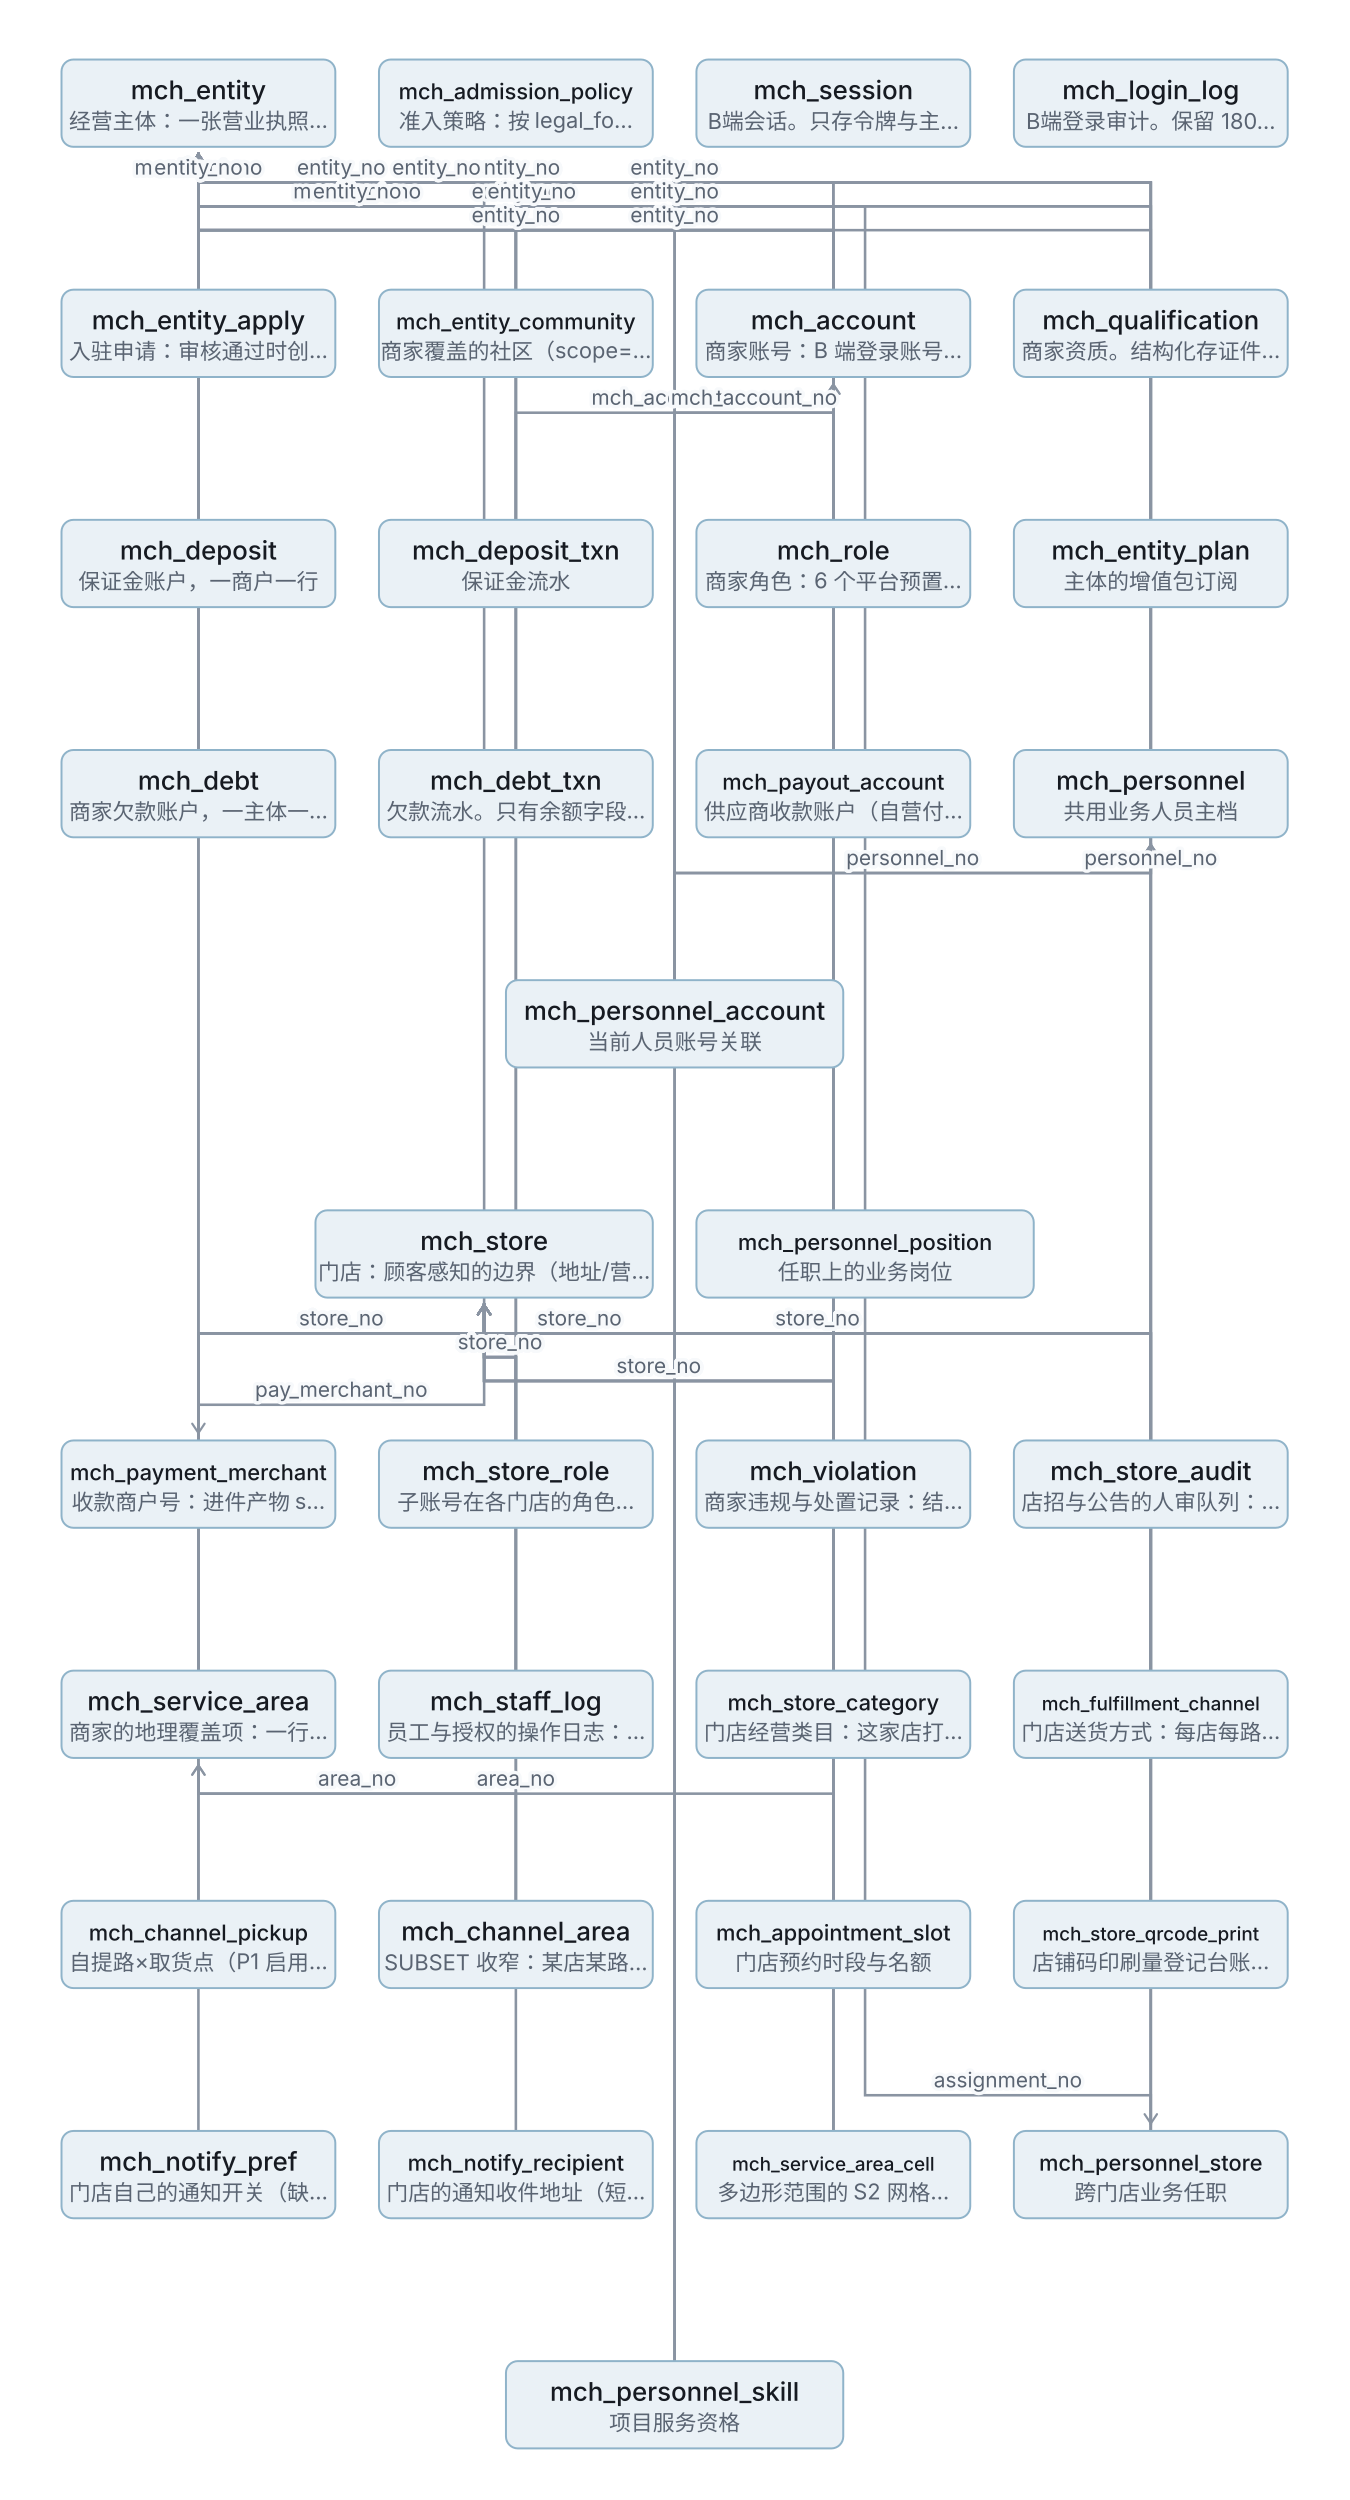
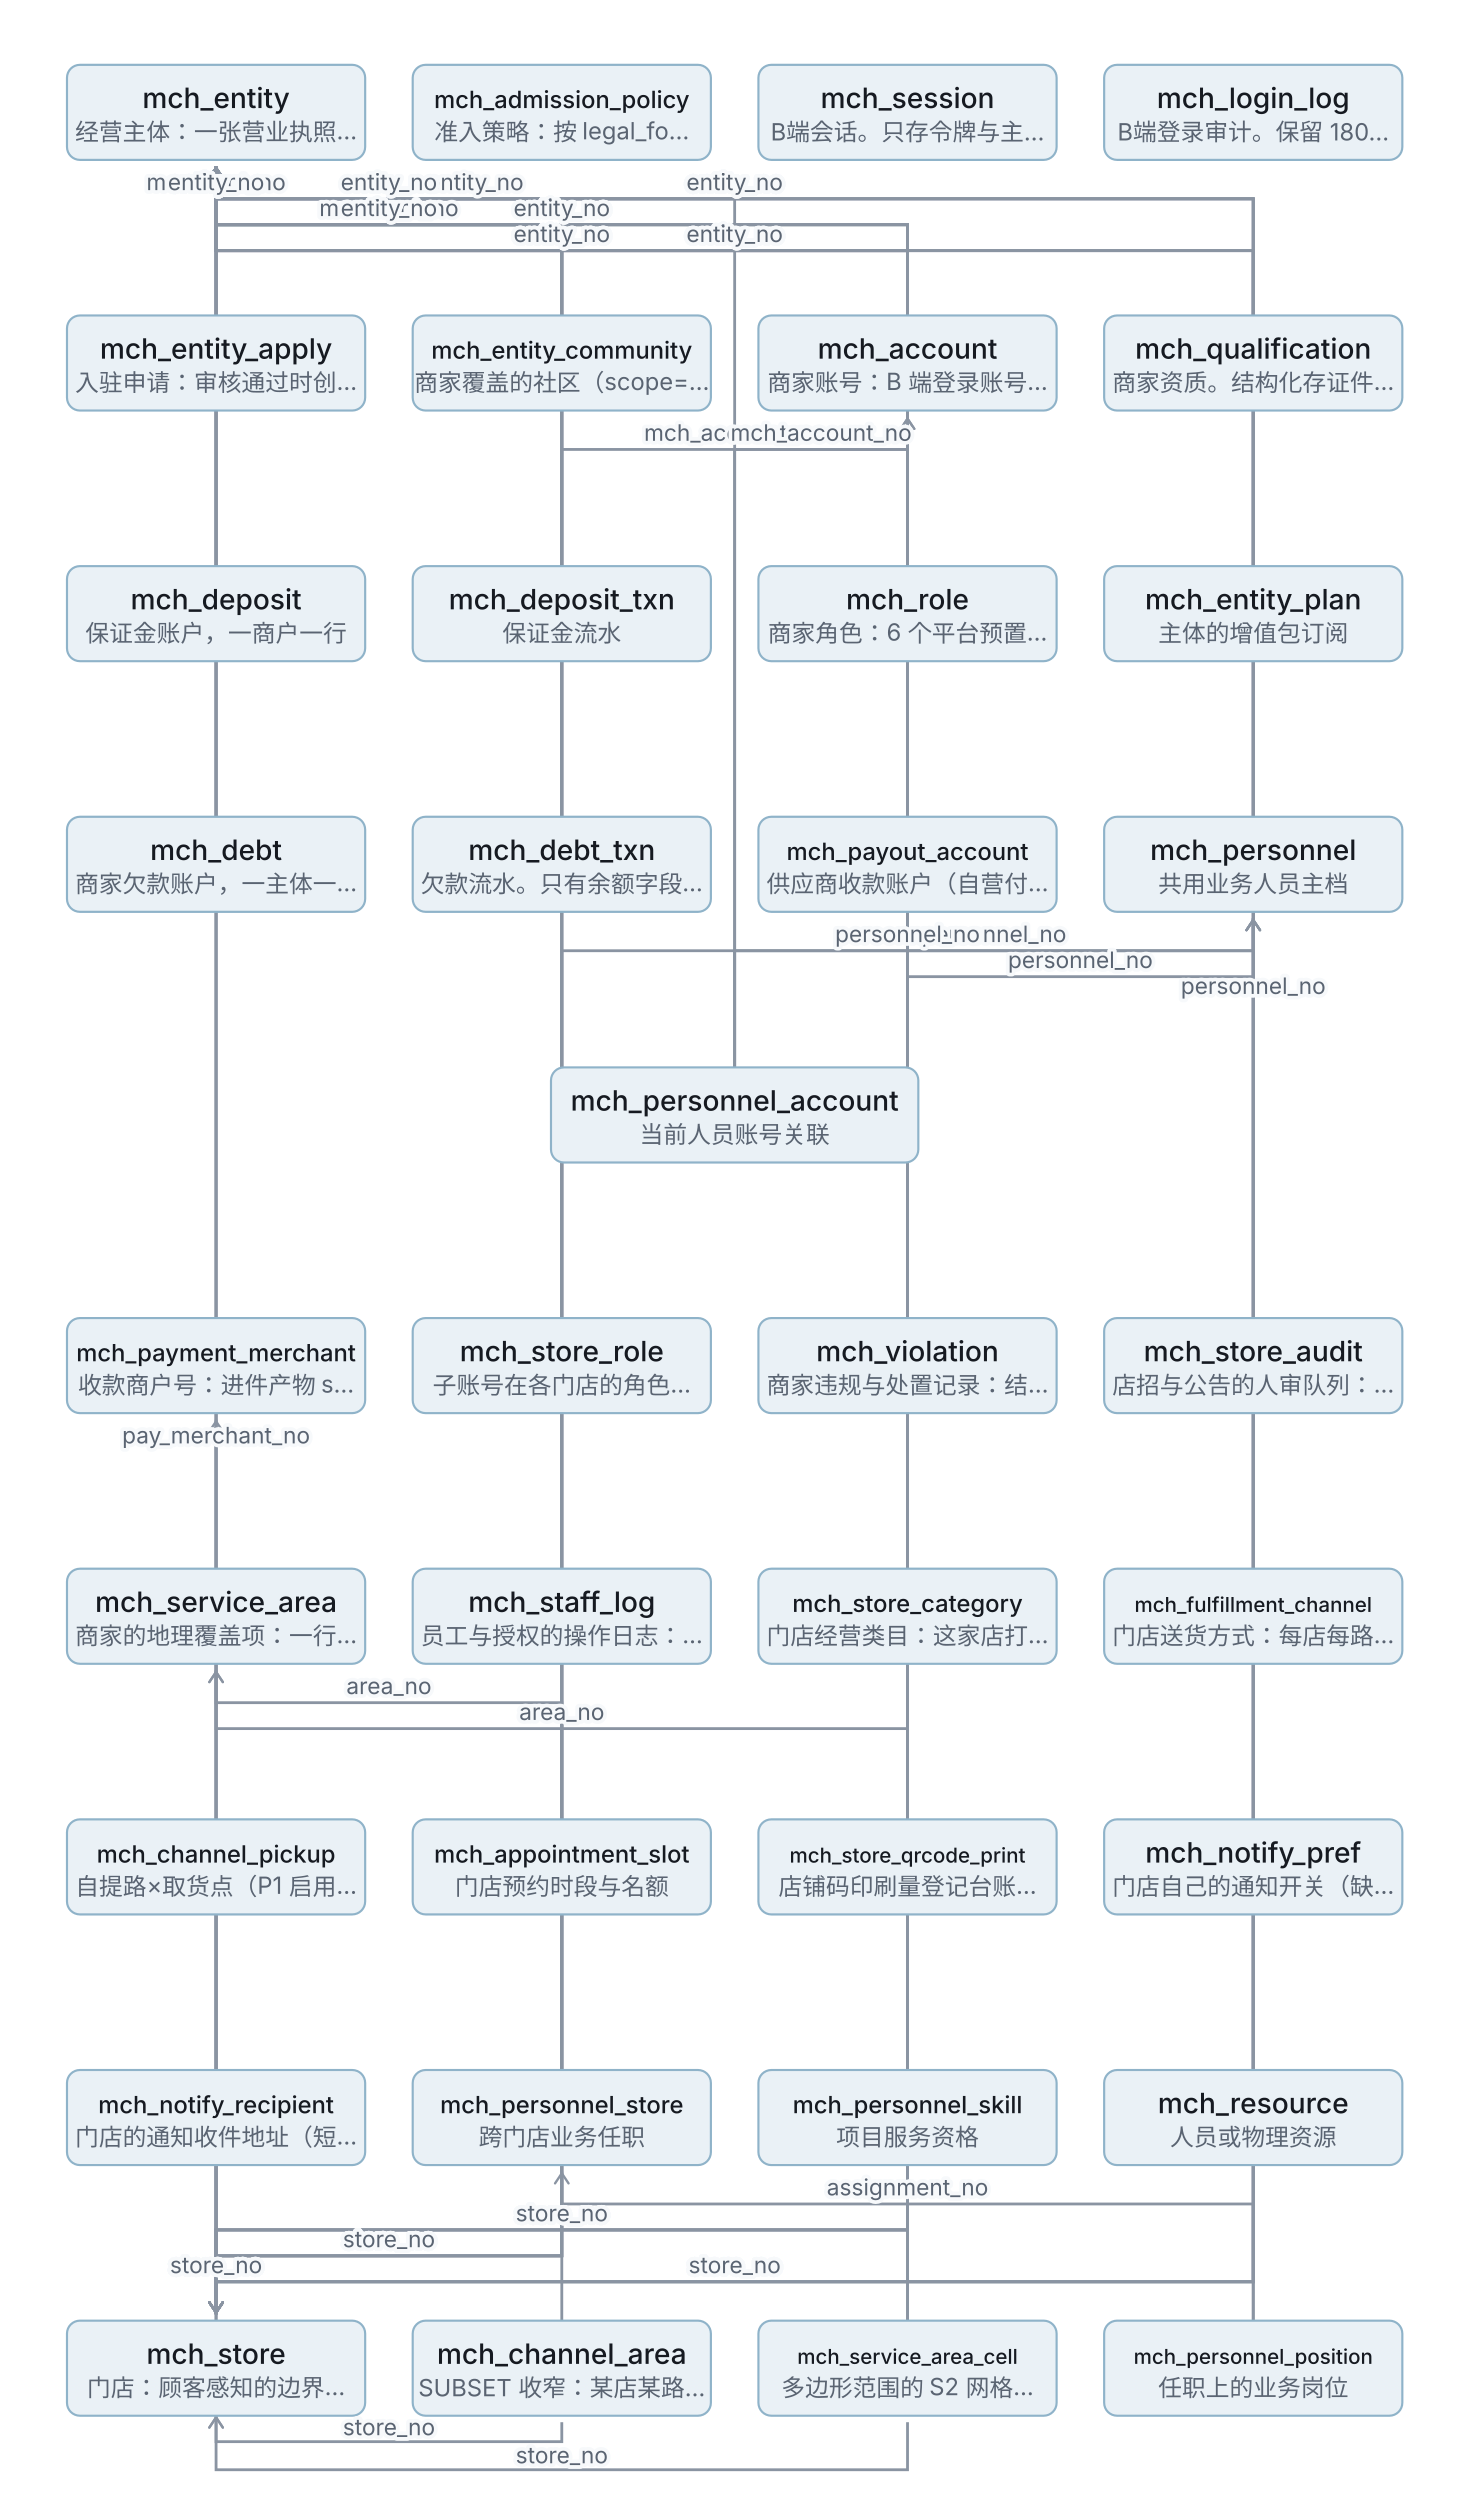
- <svg xmlns="http://www.w3.org/2000/svg" width="680" height="1260" viewBox="0 0 680 1260" role="img" font-family="system-ui,-apple-system,'PingFang SC',sans-serif">
+ <svg xmlns="http://www.w3.org/2000/svg" width="680" height="1157" viewBox="0 0 680 1157" role="img" font-family="system-ui,-apple-system,'PingFang SC',sans-serif">
  <defs>
    <marker id="a" viewBox="0 0 10 10" refX="9" refY="5" markerWidth="6" markerHeight="6" orient="auto-start-reverse">
      <path d="M2 1L8 5L2 9" fill="none" stroke="#8A94A2" stroke-width="1.4" stroke-linecap="round" />
    </marker>
    <style>.n{font-weight:500;fill:#161A21}.s{font-size:11px;fill:#5A6472}
.l{font-size:10.5px;fill:#5A6472;paint-order:stroke;stroke:#F7F9FB;stroke-width:3.5;stroke-linejoin:round}.b{font-size:11px;fill:#5A6472;letter-spacing:.1em}
.ar{stroke:#8A94A2;stroke-width:1.3;fill:none}</style>
  </defs>
  <path class="ar" d="M100 146 L100 92 L100 92 L100 77" marker-end="url(#a)" />
  <path class="ar" d="M260 146 L260 104 L100 104 L100 77" marker-end="url(#a)" />
-   <path class="ar" d="M100 726 L100 92 L100 92 L100 77" marker-end="url(#a)" />
-   <path class="ar" d="M100 726 L100 672 L244 672 L244 657" marker-end="url(#a)" />
+   <path class="ar" d="M100 610 L100 92 L100 92 L100 77" marker-end="url(#a)" />
+   <path class="ar" d="M100 654 L100 1056 L100 1056 L100 1071" marker-end="url(#a)" />
  <path class="ar" d="M420 146 L420 116 L100 116 L100 77" marker-end="url(#a)" />
-   <path class="ar" d="M260 726 L260 208 L420 208 L420 193" marker-end="url(#a)" />
-   <path class="ar" d="M260 726 L260 684 L244 684 L244 657" marker-end="url(#a)" />
-   <path class="ar" d="M244 610 L244 92 L100 92 L100 77" marker-end="url(#a)" />
-   <path class="ar" d="M244 654 L244 708 L100 708 L100 723" marker-end="url(#a)" />
-   <path class="ar" d="M420 726 L420 104 L100 104 L100 77" marker-end="url(#a)" />
-   <path class="ar" d="M420 726 L420 696 L244 696 L244 657" marker-end="url(#a)" />
-   <path class="ar" d="M580 726 L580 116 L100 116 L100 77" marker-end="url(#a)" />
-   <path class="ar" d="M580 726 L580 672 L244 672 L244 657" marker-end="url(#a)" />
+   <path class="ar" d="M260 610 L260 208 L420 208 L420 193" marker-end="url(#a)" />
+   <path class="ar" d="M260 654 L260 1044 L100 1044 L100 1071" marker-end="url(#a)" />
+   <path class="ar" d="M100 1074 L100 92 L100 92 L100 77" marker-end="url(#a)" />
+   <path class="ar" d="M100 1074 L100 672 L100 672 L100 657" marker-end="url(#a)" />
+   <path class="ar" d="M420 610 L420 104 L100 104 L100 77" marker-end="url(#a)" />
+   <path class="ar" d="M420 654 L420 1032 L100 1032 L100 1071" marker-end="url(#a)" />
+   <path class="ar" d="M580 610 L580 116 L100 116 L100 77" marker-end="url(#a)" />
+   <path class="ar" d="M580 654 L580 1056 L100 1056 L100 1071" marker-end="url(#a)" />
  <path class="ar" d="M580 146 L580 92 L100 92 L100 77" marker-end="url(#a)" />
  <path class="ar" d="M100 262 L100 92 L100 92 L100 77" marker-end="url(#a)" />
  <path class="ar" d="M260 262 L260 104 L100 104 L100 77" marker-end="url(#a)" />
-   <path class="ar" d="M100 842 L100 92 L100 92 L100 77" marker-end="url(#a)" />
-   <path class="ar" d="M100 842 L100 672 L244 672 L244 657" marker-end="url(#a)" />
-   <path class="ar" d="M260 842 L260 104 L100 104 L100 77" marker-end="url(#a)" />
-   <path class="ar" d="M260 842 L260 684 L244 684 L244 657" marker-end="url(#a)" />
+   <path class="ar" d="M100 726 L100 92 L100 92 L100 77" marker-end="url(#a)" />
+   <path class="ar" d="M100 770 L100 1056 L100 1056 L100 1071" marker-end="url(#a)" />
+   <path class="ar" d="M260 726 L260 104 L100 104 L100 77" marker-end="url(#a)" />
+   <path class="ar" d="M260 770 L260 1044 L100 1044 L100 1071" marker-end="url(#a)" />
  <path class="ar" d="M420 262 L420 116 L100 116 L100 77" marker-end="url(#a)" />
  <path class="ar" d="M580 262 L580 92 L100 92 L100 77" marker-end="url(#a)" />
-   <path class="ar" d="M420 842 L420 696 L244 696 L244 657" marker-end="url(#a)" />
-   <path class="ar" d="M420 842 L420 116 L100 116 L100 77" marker-end="url(#a)" />
-   <path class="ar" d="M580 842 L580 672 L244 672 L244 657" marker-end="url(#a)" />
-   <path class="ar" d="M580 842 L580 92 L100 92 L100 77" marker-end="url(#a)" />
-   <path class="ar" d="M100 958 L100 672 L244 672 L244 657" marker-end="url(#a)" />
-   <path class="ar" d="M260 958 L260 684 L244 684 L244 657" marker-end="url(#a)" />
-   <path class="ar" d="M260 958 L260 904 L100 904 L100 889" marker-end="url(#a)" />
-   <path class="ar" d="M420 958 L420 92 L100 92 L100 77" marker-end="url(#a)" />
-   <path class="ar" d="M420 958 L420 696 L244 696 L244 657" marker-end="url(#a)" />
+   <path class="ar" d="M420 770 L420 1032 L100 1032 L100 1071" marker-end="url(#a)" />
+   <path class="ar" d="M420 726 L420 116 L100 116 L100 77" marker-end="url(#a)" />
+   <path class="ar" d="M580 770 L580 1056 L100 1056 L100 1071" marker-end="url(#a)" />
+   <path class="ar" d="M580 726 L580 92 L100 92 L100 77" marker-end="url(#a)" />
+   <path class="ar" d="M100 886 L100 1056 L100 1056 L100 1071" marker-end="url(#a)" />
+   <path class="ar" d="M100 1118 L100 1130 L260 1130 L260 1121" marker-start="url(#a)" />
+   <path class="ar" d="M260 1074 L260 788 L100 788 L100 773" marker-end="url(#a)" />
+   <path class="ar" d="M260 842 L260 92 L100 92 L100 77" marker-end="url(#a)" />
+   <path class="ar" d="M260 886 L260 1044 L100 1044 L100 1071" marker-end="url(#a)" />
  <path class="ar" d="M100 378 L100 92 L100 92 L100 77" marker-end="url(#a)" />
  <path class="ar" d="M260 378 L260 104 L100 104 L100 77" marker-end="url(#a)" />
-   <path class="ar" d="M580 958 L580 104 L100 104 L100 77" marker-end="url(#a)" />
-   <path class="ar" d="M580 958 L580 672 L244 672 L244 657" marker-end="url(#a)" />
+   <path class="ar" d="M420 842 L420 104 L100 104 L100 77" marker-end="url(#a)" />
+   <path class="ar" d="M420 886 L420 1032 L100 1032 L100 1071" marker-end="url(#a)" />
  <path class="ar" d="M420 378 L420 116 L100 116 L100 77" marker-end="url(#a)" />
-   <path class="ar" d="M100 1074 L100 672 L244 672 L244 657" marker-end="url(#a)" />
-   <path class="ar" d="M260 1074 L260 684 L244 684 L244 657" marker-end="url(#a)" />
-   <path class="ar" d="M420 1074 L420 904 L100 904 L100 889" marker-end="url(#a)" />
-   <path class="ar" d="M420 1074 L420 92 L100 92 L100 77" marker-end="url(#a)" />
-   <path class="ar" d="M420 1074 L420 696 L244 696 L244 657" marker-end="url(#a)" />
+   <path class="ar" d="M580 886 L580 1056 L100 1056 L100 1071" marker-end="url(#a)" />
+   <path class="ar" d="M100 1002 L100 1056 L100 1056 L100 1071" marker-end="url(#a)" />
+   <path class="ar" d="M420 1074 L420 800 L100 800 L100 773" marker-end="url(#a)" />
+   <path class="ar" d="M420 1074 L420 104 L100 104 L100 77" marker-end="url(#a)" />
+   <path class="ar" d="M100 1118 L100 1143 L420 1143 L420 1121" marker-start="url(#a)" />
  <path class="ar" d="M580 378 L580 92 L100 92 L100 77" marker-end="url(#a)" />
  <path class="ar" d="M340 494 L340 92 L100 92 L100 77" marker-end="url(#a)" />
  <path class="ar" d="M340 494 L340 440 L580 440 L580 425" marker-end="url(#a)" />
  <path class="ar" d="M340 494 L340 208 L420 208 L420 193" marker-end="url(#a)" />
-   <path class="ar" d="M580 1074 L580 104 L100 104 L100 77" marker-end="url(#a)" />
-   <path class="ar" d="M580 1074 L580 440 L580 440 L580 425" marker-end="url(#a)" />
-   <path class="ar" d="M580 1074 L580 672 L244 672 L244 657" marker-end="url(#a)" />
-   <path class="ar" d="M436 610 L436 104 L100 104 L100 77" marker-end="url(#a)" />
-   <path class="ar" d="M436 654 L436 1056 L580 1056 L580 1071" marker-end="url(#a)" />
-   <path class="ar" d="M340 1190 L340 92 L100 92 L100 77" marker-end="url(#a)" />
-   <path class="ar" d="M340 1190 L340 440 L580 440 L580 425" marker-end="url(#a)" />
-   <path class="ar" d="M340 1190 L340 672 L244 672 L244 657" marker-end="url(#a)" />
+   <path class="ar" d="M260 958 L260 92 L100 92 L100 77" marker-end="url(#a)" />
+   <path class="ar" d="M260 958 L260 440 L580 440 L580 425" marker-end="url(#a)" />
+   <path class="ar" d="M260 1002 L260 1044 L100 1044 L100 1071" marker-end="url(#a)" />
+   <path class="ar" d="M580 1074 L580 116 L100 116 L100 77" marker-end="url(#a)" />
+   <path class="ar" d="M580 1074 L580 1020 L260 1020 L260 1005" marker-end="url(#a)" />
+   <path class="ar" d="M420 958 L420 104 L100 104 L100 77" marker-end="url(#a)" />
+   <path class="ar" d="M420 958 L420 452 L580 452 L580 425" marker-end="url(#a)" />
+   <path class="ar" d="M420 1002 L420 1032 L100 1032 L100 1071" marker-end="url(#a)" />
+   <path class="ar" d="M580 958 L580 116 L100 116 L100 77" marker-end="url(#a)" />
+   <path class="ar" d="M580 1002 L580 1056 L100 1056 L100 1071" marker-end="url(#a)" />
+   <path class="ar" d="M580 958 L580 464 L580 464 L580 425" marker-end="url(#a)" />
  <rect x="31" y="30" width="138" height="44" rx="6" fill="#EAF1F6" stroke="#8FB3C9" />
  <text class="n" x="100" y="50" text-anchor="middle" font-size="13">mch_entity</text>
  <text class="s" x="100" y="65" text-anchor="middle">经营主体：一张营业执照…</text>
  <rect x="191" y="30" width="138" height="44" rx="6" fill="#EAF1F6" stroke="#8FB3C9" />
  <text class="n" x="260" y="50" text-anchor="middle" font-size="11">mch_admission_policy</text>
  <text class="s" x="260" y="65" text-anchor="middle">准入策略：按 legal_fo…</text>
  <rect x="351" y="30" width="138" height="44" rx="6" fill="#EAF1F6" stroke="#8FB3C9" />
  <text class="n" x="420" y="50" text-anchor="middle" font-size="13">mch_session</text>
  <text class="s" x="420" y="65" text-anchor="middle">B端会话。只存令牌与主…</text>
  <rect x="511" y="30" width="138" height="44" rx="6" fill="#EAF1F6" stroke="#8FB3C9" />
  <text class="n" x="580" y="50" text-anchor="middle" font-size="13">mch_login_log</text>
  <text class="s" x="580" y="65" text-anchor="middle">B端登录审计。保留 180…</text>
  <rect x="31" y="146" width="138" height="44" rx="6" fill="#EAF1F6" stroke="#8FB3C9" />
  <text class="n" x="100" y="166" text-anchor="middle" font-size="13">mch_entity_apply</text>
  <text class="s" x="100" y="181" text-anchor="middle">入驻申请：审核通过时创…</text>
  <rect x="191" y="146" width="138" height="44" rx="6" fill="#EAF1F6" stroke="#8FB3C9" />
  <text class="n" x="260" y="166" text-anchor="middle" font-size="11">mch_entity_community</text>
  <text class="s" x="260" y="181" text-anchor="middle">商家覆盖的社区（scope=…</text>
  <rect x="351" y="146" width="138" height="44" rx="6" fill="#EAF1F6" stroke="#8FB3C9" />
  <text class="n" x="420" y="166" text-anchor="middle" font-size="13">mch_account</text>
  <text class="s" x="420" y="181" text-anchor="middle">商家账号：B 端登录账号…</text>
  <rect x="511" y="146" width="138" height="44" rx="6" fill="#EAF1F6" stroke="#8FB3C9" />
  <text class="n" x="580" y="166" text-anchor="middle" font-size="13">mch_qualification</text>
  <text class="s" x="580" y="181" text-anchor="middle">商家资质。结构化存证件…</text>
  <rect x="31" y="262" width="138" height="44" rx="6" fill="#EAF1F6" stroke="#8FB3C9" />
  <text class="n" x="100" y="282" text-anchor="middle" font-size="13">mch_deposit</text>
  <text class="s" x="100" y="297" text-anchor="middle">保证金账户，一商户一行</text>
  <rect x="191" y="262" width="138" height="44" rx="6" fill="#EAF1F6" stroke="#8FB3C9" />
  <text class="n" x="260" y="282" text-anchor="middle" font-size="13">mch_deposit_txn</text>
  <text class="s" x="260" y="297" text-anchor="middle">保证金流水</text>
  <rect x="351" y="262" width="138" height="44" rx="6" fill="#EAF1F6" stroke="#8FB3C9" />
  <text class="n" x="420" y="282" text-anchor="middle" font-size="13">mch_role</text>
  <text class="s" x="420" y="297" text-anchor="middle">商家角色：6 个平台预置…</text>
  <rect x="511" y="262" width="138" height="44" rx="6" fill="#EAF1F6" stroke="#8FB3C9" />
  <text class="n" x="580" y="282" text-anchor="middle" font-size="13">mch_entity_plan</text>
  <text class="s" x="580" y="297" text-anchor="middle">主体的增值包订阅</text>
  <rect x="31" y="378" width="138" height="44" rx="6" fill="#EAF1F6" stroke="#8FB3C9" />
  <text class="n" x="100" y="398" text-anchor="middle" font-size="13">mch_debt</text>
  <text class="s" x="100" y="413" text-anchor="middle">商家欠款账户，一主体一…</text>
  <rect x="191" y="378" width="138" height="44" rx="6" fill="#EAF1F6" stroke="#8FB3C9" />
  <text class="n" x="260" y="398" text-anchor="middle" font-size="13">mch_debt_txn</text>
  <text class="s" x="260" y="413" text-anchor="middle">欠款流水。只有余额字段…</text>
  <rect x="351" y="378" width="138" height="44" rx="6" fill="#EAF1F6" stroke="#8FB3C9" />
  <text class="n" x="420" y="398" text-anchor="middle" font-size="11">mch_payout_account</text>
  <text class="s" x="420" y="413" text-anchor="middle">供应商收款账户（自营付…</text>
  <rect x="511" y="378" width="138" height="44" rx="6" fill="#EAF1F6" stroke="#8FB3C9" />
  <text class="n" x="580" y="398" text-anchor="middle" font-size="13">mch_personnel</text>
  <text class="s" x="580" y="413" text-anchor="middle">共用业务人员主档</text>
  <rect x="255" y="494" width="170" height="44" rx="6" fill="#EAF1F6" stroke="#8FB3C9" />
  <text class="n" x="340" y="514" text-anchor="middle" font-size="13">mch_personnel_account</text>
  <text class="s" x="340" y="529" text-anchor="middle">当前人员账号关联</text>
-   <rect x="159" y="610" width="170" height="44" rx="6" fill="#EAF1F6" stroke="#8FB3C9" />
-   <text class="n" x="244" y="630" text-anchor="middle" font-size="13">mch_store</text>
-   <text class="s" x="244" y="645" text-anchor="middle">门店：顾客感知的边界（地址/营…</text>
-   <rect x="351" y="610" width="170" height="44" rx="6" fill="#EAF1F6" stroke="#8FB3C9" />
-   <text class="n" x="436" y="630" text-anchor="middle" font-size="11">mch_personnel_position</text>
-   <text class="s" x="436" y="645" text-anchor="middle">任职上的业务岗位</text>
+   <rect x="31" y="610" width="138" height="44" rx="6" fill="#EAF1F6" stroke="#8FB3C9" />
+   <text class="n" x="100" y="630" text-anchor="middle" font-size="11">mch_payment_merchant</text>
+   <text class="s" x="100" y="645" text-anchor="middle">收款商户号：进件产物 s…</text>
+   <rect x="191" y="610" width="138" height="44" rx="6" fill="#EAF1F6" stroke="#8FB3C9" />
+   <text class="n" x="260" y="630" text-anchor="middle" font-size="13">mch_store_role</text>
+   <text class="s" x="260" y="645" text-anchor="middle">子账号在各门店的角色…</text>
+   <rect x="351" y="610" width="138" height="44" rx="6" fill="#EAF1F6" stroke="#8FB3C9" />
+   <text class="n" x="420" y="630" text-anchor="middle" font-size="13">mch_violation</text>
+   <text class="s" x="420" y="645" text-anchor="middle">商家违规与处置记录：结…</text>
+   <rect x="511" y="610" width="138" height="44" rx="6" fill="#EAF1F6" stroke="#8FB3C9" />
+   <text class="n" x="580" y="630" text-anchor="middle" font-size="13">mch_store_audit</text>
+   <text class="s" x="580" y="645" text-anchor="middle">店招与公告的人审队列：…</text>
  <rect x="31" y="726" width="138" height="44" rx="6" fill="#EAF1F6" stroke="#8FB3C9" />
-   <text class="n" x="100" y="746" text-anchor="middle" font-size="11">mch_payment_merchant</text>
-   <text class="s" x="100" y="761" text-anchor="middle">收款商户号：进件产物 s…</text>
+   <text class="n" x="100" y="746" text-anchor="middle" font-size="13">mch_service_area</text>
+   <text class="s" x="100" y="761" text-anchor="middle">商家的地理覆盖项：一行…</text>
  <rect x="191" y="726" width="138" height="44" rx="6" fill="#EAF1F6" stroke="#8FB3C9" />
-   <text class="n" x="260" y="746" text-anchor="middle" font-size="13">mch_store_role</text>
-   <text class="s" x="260" y="761" text-anchor="middle">子账号在各门店的角色…</text>
+   <text class="n" x="260" y="746" text-anchor="middle" font-size="13">mch_staff_log</text>
+   <text class="s" x="260" y="761" text-anchor="middle">员工与授权的操作日志：…</text>
  <rect x="351" y="726" width="138" height="44" rx="6" fill="#EAF1F6" stroke="#8FB3C9" />
-   <text class="n" x="420" y="746" text-anchor="middle" font-size="13">mch_violation</text>
-   <text class="s" x="420" y="761" text-anchor="middle">商家违规与处置记录：结…</text>
+   <text class="n" x="420" y="746" text-anchor="middle" font-size="11">mch_store_category</text>
+   <text class="s" x="420" y="761" text-anchor="middle">门店经营类目：这家店打…</text>
  <rect x="511" y="726" width="138" height="44" rx="6" fill="#EAF1F6" stroke="#8FB3C9" />
-   <text class="n" x="580" y="746" text-anchor="middle" font-size="13">mch_store_audit</text>
-   <text class="s" x="580" y="761" text-anchor="middle">店招与公告的人审队列：…</text>
+   <text class="n" x="580" y="746" text-anchor="middle" font-size="9.5">mch_fulfillment_channel</text>
+   <text class="s" x="580" y="761" text-anchor="middle">门店送货方式：每店每路…</text>
  <rect x="31" y="842" width="138" height="44" rx="6" fill="#EAF1F6" stroke="#8FB3C9" />
-   <text class="n" x="100" y="862" text-anchor="middle" font-size="13">mch_service_area</text>
-   <text class="s" x="100" y="877" text-anchor="middle">商家的地理覆盖项：一行…</text>
+   <text class="n" x="100" y="862" text-anchor="middle" font-size="11">mch_channel_pickup</text>
+   <text class="s" x="100" y="877" text-anchor="middle">自提路×取货点（P1 启用…</text>
  <rect x="191" y="842" width="138" height="44" rx="6" fill="#EAF1F6" stroke="#8FB3C9" />
-   <text class="n" x="260" y="862" text-anchor="middle" font-size="13">mch_staff_log</text>
-   <text class="s" x="260" y="877" text-anchor="middle">员工与授权的操作日志：…</text>
+   <text class="n" x="260" y="862" text-anchor="middle" font-size="11">mch_appointment_slot</text>
+   <text class="s" x="260" y="877" text-anchor="middle">门店预约时段与名额</text>
  <rect x="351" y="842" width="138" height="44" rx="6" fill="#EAF1F6" stroke="#8FB3C9" />
-   <text class="n" x="420" y="862" text-anchor="middle" font-size="11">mch_store_category</text>
-   <text class="s" x="420" y="877" text-anchor="middle">门店经营类目：这家店打…</text>
+   <text class="n" x="420" y="862" text-anchor="middle" font-size="9.5">mch_store_qrcode_print</text>
+   <text class="s" x="420" y="877" text-anchor="middle">店铺码印刷量登记台账…</text>
  <rect x="511" y="842" width="138" height="44" rx="6" fill="#EAF1F6" stroke="#8FB3C9" />
-   <text class="n" x="580" y="862" text-anchor="middle" font-size="9.5">mch_fulfillment_channel</text>
-   <text class="s" x="580" y="877" text-anchor="middle">门店送货方式：每店每路…</text>
+   <text class="n" x="580" y="862" text-anchor="middle" font-size="13">mch_notify_pref</text>
+   <text class="s" x="580" y="877" text-anchor="middle">门店自己的通知开关（缺…</text>
  <rect x="31" y="958" width="138" height="44" rx="6" fill="#EAF1F6" stroke="#8FB3C9" />
-   <text class="n" x="100" y="978" text-anchor="middle" font-size="11">mch_channel_pickup</text>
-   <text class="s" x="100" y="993" text-anchor="middle">自提路×取货点（P1 启用…</text>
+   <text class="n" x="100" y="978" text-anchor="middle" font-size="11">mch_notify_recipient</text>
+   <text class="s" x="100" y="993" text-anchor="middle">门店的通知收件地址（短…</text>
  <rect x="191" y="958" width="138" height="44" rx="6" fill="#EAF1F6" stroke="#8FB3C9" />
-   <text class="n" x="260" y="978" text-anchor="middle" font-size="13">mch_channel_area</text>
-   <text class="s" x="260" y="993" text-anchor="middle">SUBSET 收窄：某店某路…</text>
+   <text class="n" x="260" y="978" text-anchor="middle" font-size="11">mch_personnel_store</text>
+   <text class="s" x="260" y="993" text-anchor="middle">跨门店业务任职</text>
  <rect x="351" y="958" width="138" height="44" rx="6" fill="#EAF1F6" stroke="#8FB3C9" />
-   <text class="n" x="420" y="978" text-anchor="middle" font-size="11">mch_appointment_slot</text>
-   <text class="s" x="420" y="993" text-anchor="middle">门店预约时段与名额</text>
+   <text class="n" x="420" y="978" text-anchor="middle" font-size="11">mch_personnel_skill</text>
+   <text class="s" x="420" y="993" text-anchor="middle">项目服务资格</text>
  <rect x="511" y="958" width="138" height="44" rx="6" fill="#EAF1F6" stroke="#8FB3C9" />
-   <text class="n" x="580" y="978" text-anchor="middle" font-size="9.5">mch_store_qrcode_print</text>
-   <text class="s" x="580" y="993" text-anchor="middle">店铺码印刷量登记台账…</text>
+   <text class="n" x="580" y="978" text-anchor="middle" font-size="13">mch_resource</text>
+   <text class="s" x="580" y="993" text-anchor="middle">人员或物理资源</text>
  <rect x="31" y="1074" width="138" height="44" rx="6" fill="#EAF1F6" stroke="#8FB3C9" />
-   <text class="n" x="100" y="1094" text-anchor="middle" font-size="13">mch_notify_pref</text>
-   <text class="s" x="100" y="1109" text-anchor="middle">门店自己的通知开关（缺…</text>
+   <text class="n" x="100" y="1094" text-anchor="middle" font-size="13">mch_store</text>
+   <text class="s" x="100" y="1109" text-anchor="middle">门店：顾客感知的边界…</text>
  <rect x="191" y="1074" width="138" height="44" rx="6" fill="#EAF1F6" stroke="#8FB3C9" />
-   <text class="n" x="260" y="1094" text-anchor="middle" font-size="11">mch_notify_recipient</text>
-   <text class="s" x="260" y="1109" text-anchor="middle">门店的通知收件地址（短…</text>
+   <text class="n" x="260" y="1094" text-anchor="middle" font-size="13">mch_channel_area</text>
+   <text class="s" x="260" y="1109" text-anchor="middle">SUBSET 收窄：某店某路…</text>
  <rect x="351" y="1074" width="138" height="44" rx="6" fill="#EAF1F6" stroke="#8FB3C9" />
  <text class="n" x="420" y="1094" text-anchor="middle" font-size="9.5">mch_service_area_cell</text>
  <text class="s" x="420" y="1109" text-anchor="middle">多边形范围的 S2 网格…</text>
  <rect x="511" y="1074" width="138" height="44" rx="6" fill="#EAF1F6" stroke="#8FB3C9" />
-   <text class="n" x="580" y="1094" text-anchor="middle" font-size="11">mch_personnel_store</text>
-   <text class="s" x="580" y="1109" text-anchor="middle">跨门店业务任职</text>
-   <rect x="255" y="1190" width="170" height="44" rx="6" fill="#EAF1F6" stroke="#8FB3C9" />
-   <text class="n" x="340" y="1210" text-anchor="middle" font-size="13">mch_personnel_skill</text>
-   <text class="s" x="340" y="1225" text-anchor="middle">项目服务资格</text>
+   <text class="n" x="580" y="1094" text-anchor="middle" font-size="9.5">mch_personnel_position</text>
+   <text class="s" x="580" y="1109" text-anchor="middle">任职上的业务岗位</text>
  <text class="l" x="100" y="88" text-anchor="middle">entity_no</text>
  <text class="l" x="180" y="100" text-anchor="middle">entity_no</text>
  <text class="l" x="100" y="88" text-anchor="middle">entity_no</text>
-   <text class="l" x="172" y="668" text-anchor="middle">store_no</text>
+   <text class="l" x="100" y="1052" text-anchor="middle">store_no</text>
  <text class="l" x="260" y="112" text-anchor="middle">entity_no</text>
  <text class="l" x="340" y="204" text-anchor="middle">mch_account_no</text>
-   <text class="l" x="252" y="680" text-anchor="middle">store_no</text>
-   <text class="l" x="172" y="88" text-anchor="middle">entity_no</text>
-   <text class="l" x="172" y="704" text-anchor="middle">pay_merchant_no</text>
-   <text class="l" x="260" y="100" text-anchor="middle">entity_no</text>
-   <text class="l" x="332" y="692" text-anchor="middle">store_no</text>
+   <text class="l" x="180" y="1040" text-anchor="middle">store_no</text>
+   <text class="l" x="100" y="88" text-anchor="middle">entity_no</text>
+   <text class="l" x="100" y="668" text-anchor="middle">pay_merchant_no</text>
+   <text class="l" x="260" y="100" text-anchor="middle">entity_no</text>
+   <text class="l" x="260" y="1028" text-anchor="middle">store_no</text>
  <text class="l" x="340" y="112" text-anchor="middle">entity_no</text>
-   <text class="l" x="412" y="668" text-anchor="middle">store_no</text>
+   <text class="l" x="340" y="1052" text-anchor="middle">store_no</text>
  <text class="l" x="340" y="88" text-anchor="middle">entity_no</text>
  <text class="l" x="100" y="88" text-anchor="middle">merchant_no</text>
  <text class="l" x="180" y="100" text-anchor="middle">merchant_no</text>
  <text class="l" x="100" y="88" text-anchor="middle">entity_no</text>
-   <text class="l" x="172" y="668" text-anchor="middle">store_no</text>
+   <text class="l" x="100" y="1052" text-anchor="middle">store_no</text>
  <text class="l" x="180" y="100" text-anchor="middle">entity_no</text>
-   <text class="l" x="252" y="680" text-anchor="middle">store_no</text>
-   <text class="l" x="260" y="112" text-anchor="middle">entity_no</text>
-   <text class="l" x="340" y="88" text-anchor="middle">entity_no</text>
-   <text class="l" x="332" y="692" text-anchor="middle">store_no</text>
-   <text class="l" x="260" y="112" text-anchor="middle">entity_no</text>
-   <text class="l" x="412" y="668" text-anchor="middle">store_no</text>
-   <text class="l" x="340" y="88" text-anchor="middle">entity_no</text>
-   <text class="l" x="172" y="668" text-anchor="middle">store_no</text>
-   <text class="l" x="252" y="680" text-anchor="middle">store_no</text>
-   <text class="l" x="180" y="900" text-anchor="middle">area_no</text>
-   <text class="l" x="260" y="88" text-anchor="middle">entity_no</text>
-   <text class="l" x="332" y="692" text-anchor="middle">store_no</text>
+   <text class="l" x="180" y="1040" text-anchor="middle">store_no</text>
+   <text class="l" x="260" y="112" text-anchor="middle">entity_no</text>
+   <text class="l" x="340" y="88" text-anchor="middle">entity_no</text>
+   <text class="l" x="260" y="1028" text-anchor="middle">store_no</text>
+   <text class="l" x="260" y="112" text-anchor="middle">entity_no</text>
+   <text class="l" x="340" y="1052" text-anchor="middle">store_no</text>
+   <text class="l" x="340" y="88" text-anchor="middle">entity_no</text>
+   <text class="l" x="100" y="1052" text-anchor="middle">store_no</text>
+   <text class="l" x="180" y="1127" text-anchor="middle">store_no</text>
+   <text class="l" x="180" y="784" text-anchor="middle">area_no</text>
+   <text class="l" x="180" y="88" text-anchor="middle">entity_no</text>
+   <text class="l" x="180" y="1040" text-anchor="middle">store_no</text>
  <text class="l" x="100" y="88" text-anchor="middle">entity_no</text>
  <text class="l" x="180" y="100" text-anchor="middle">entity_no</text>
-   <text class="l" x="340" y="100" text-anchor="middle">entity_no</text>
-   <text class="l" x="412" y="668" text-anchor="middle">store_no</text>
-   <text class="l" x="260" y="112" text-anchor="middle">entity_no</text>
-   <text class="l" x="172" y="668" text-anchor="middle">store_no</text>
-   <text class="l" x="252" y="680" text-anchor="middle">store_no</text>
-   <text class="l" x="260" y="900" text-anchor="middle">area_no</text>
-   <text class="l" x="260" y="88" text-anchor="middle">entity_no</text>
-   <text class="l" x="332" y="692" text-anchor="middle">store_no</text>
+   <text class="l" x="260" y="100" text-anchor="middle">entity_no</text>
+   <text class="l" x="260" y="1028" text-anchor="middle">store_no</text>
+   <text class="l" x="260" y="112" text-anchor="middle">entity_no</text>
+   <text class="l" x="340" y="1052" text-anchor="middle">store_no</text>
+   <text class="l" x="100" y="1052" text-anchor="middle">store_no</text>
+   <text class="l" x="260" y="796" text-anchor="middle">area_no</text>
+   <text class="l" x="260" y="100" text-anchor="middle">entity_no</text>
+   <text class="l" x="260" y="1140" text-anchor="middle">store_no</text>
  <text class="l" x="340" y="88" text-anchor="middle">entity_no</text>
  <text class="l" x="220" y="88" text-anchor="middle">entity_no</text>
  <text class="l" x="460" y="436" text-anchor="middle">personnel_no</text>
  <text class="l" x="380" y="204" text-anchor="middle">mch_account_no</text>
-   <text class="l" x="340" y="100" text-anchor="middle">entity_no</text>
-   <text class="l" x="580" y="436" text-anchor="middle">personnel_no</text>
-   <text class="l" x="412" y="668" text-anchor="middle">store_no</text>
-   <text class="l" x="268" y="100" text-anchor="middle">entity_no</text>
-   <text class="l" x="508" y="1052" text-anchor="middle">assignment_no</text>
-   <text class="l" x="220" y="88" text-anchor="middle">entity_no</text>
-   <text class="l" x="460" y="436" text-anchor="middle">personnel_no</text>
-   <text class="l" x="292" y="668" text-anchor="middle">store_no</text>
+   <text class="l" x="180" y="88" text-anchor="middle">entity_no</text>
+   <text class="l" x="420" y="436" text-anchor="middle">personnel_no</text>
+   <text class="l" x="180" y="1040" text-anchor="middle">store_no</text>
+   <text class="l" x="340" y="112" text-anchor="middle">entity_no</text>
+   <text class="l" x="420" y="1016" text-anchor="middle">assignment_no</text>
+   <text class="l" x="260" y="100" text-anchor="middle">entity_no</text>
+   <text class="l" x="500" y="448" text-anchor="middle">personnel_no</text>
+   <text class="l" x="260" y="1028" text-anchor="middle">store_no</text>
+   <text class="l" x="340" y="112" text-anchor="middle">entity_no</text>
+   <text class="l" x="340" y="1052" text-anchor="middle">store_no</text>
+   <text class="l" x="580" y="460" text-anchor="middle">personnel_no</text>
</svg>
